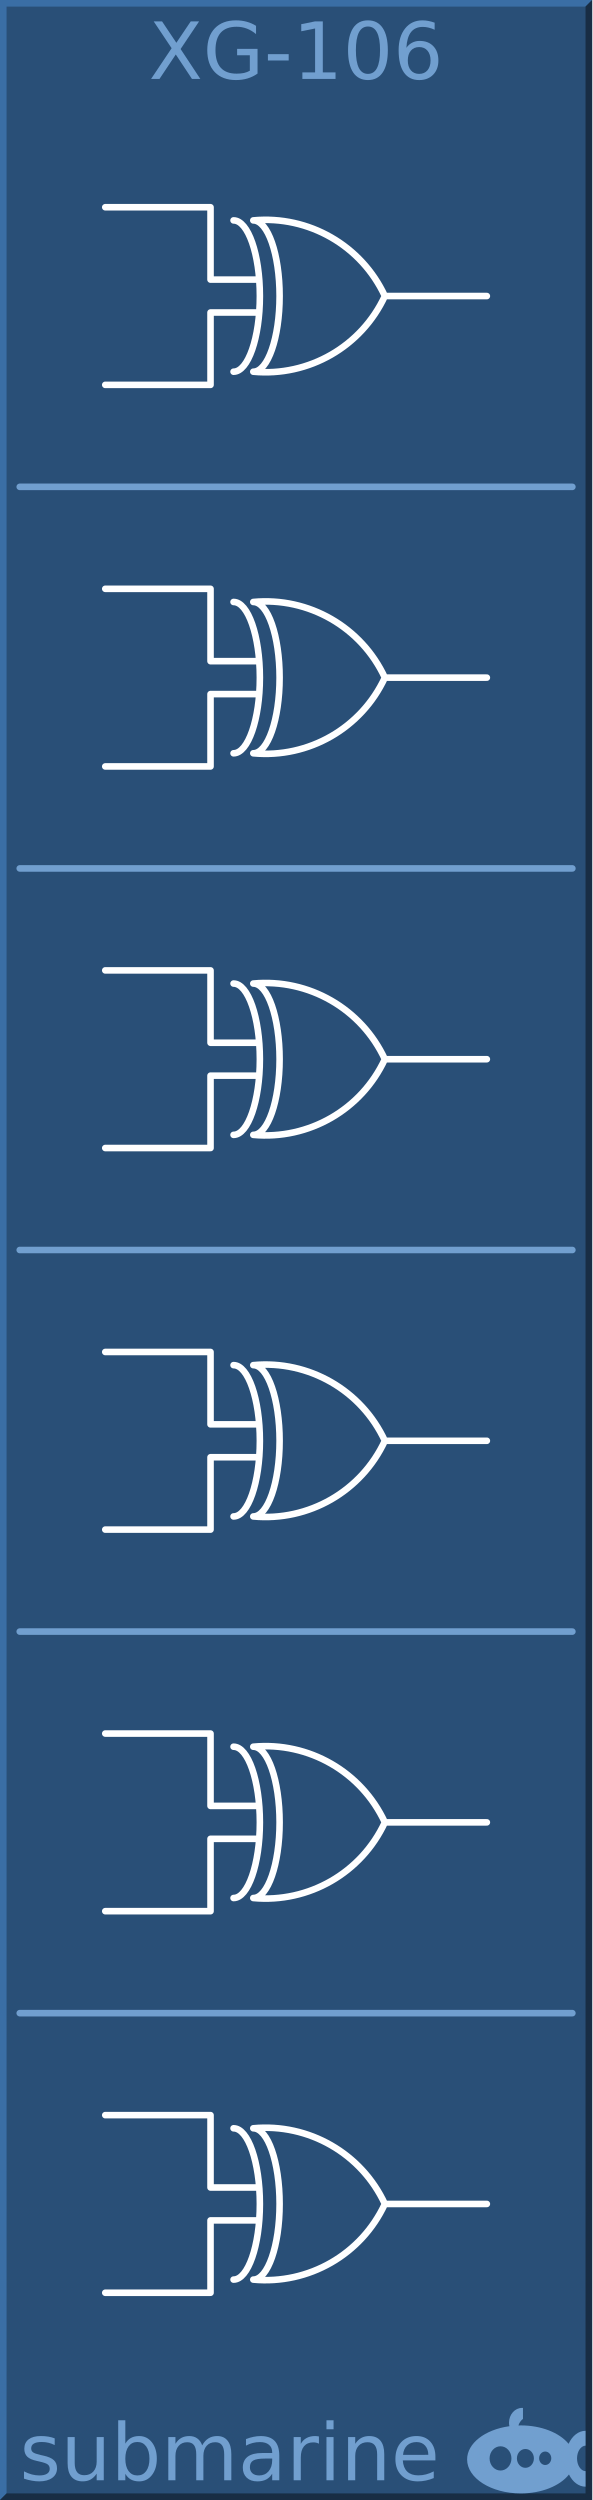
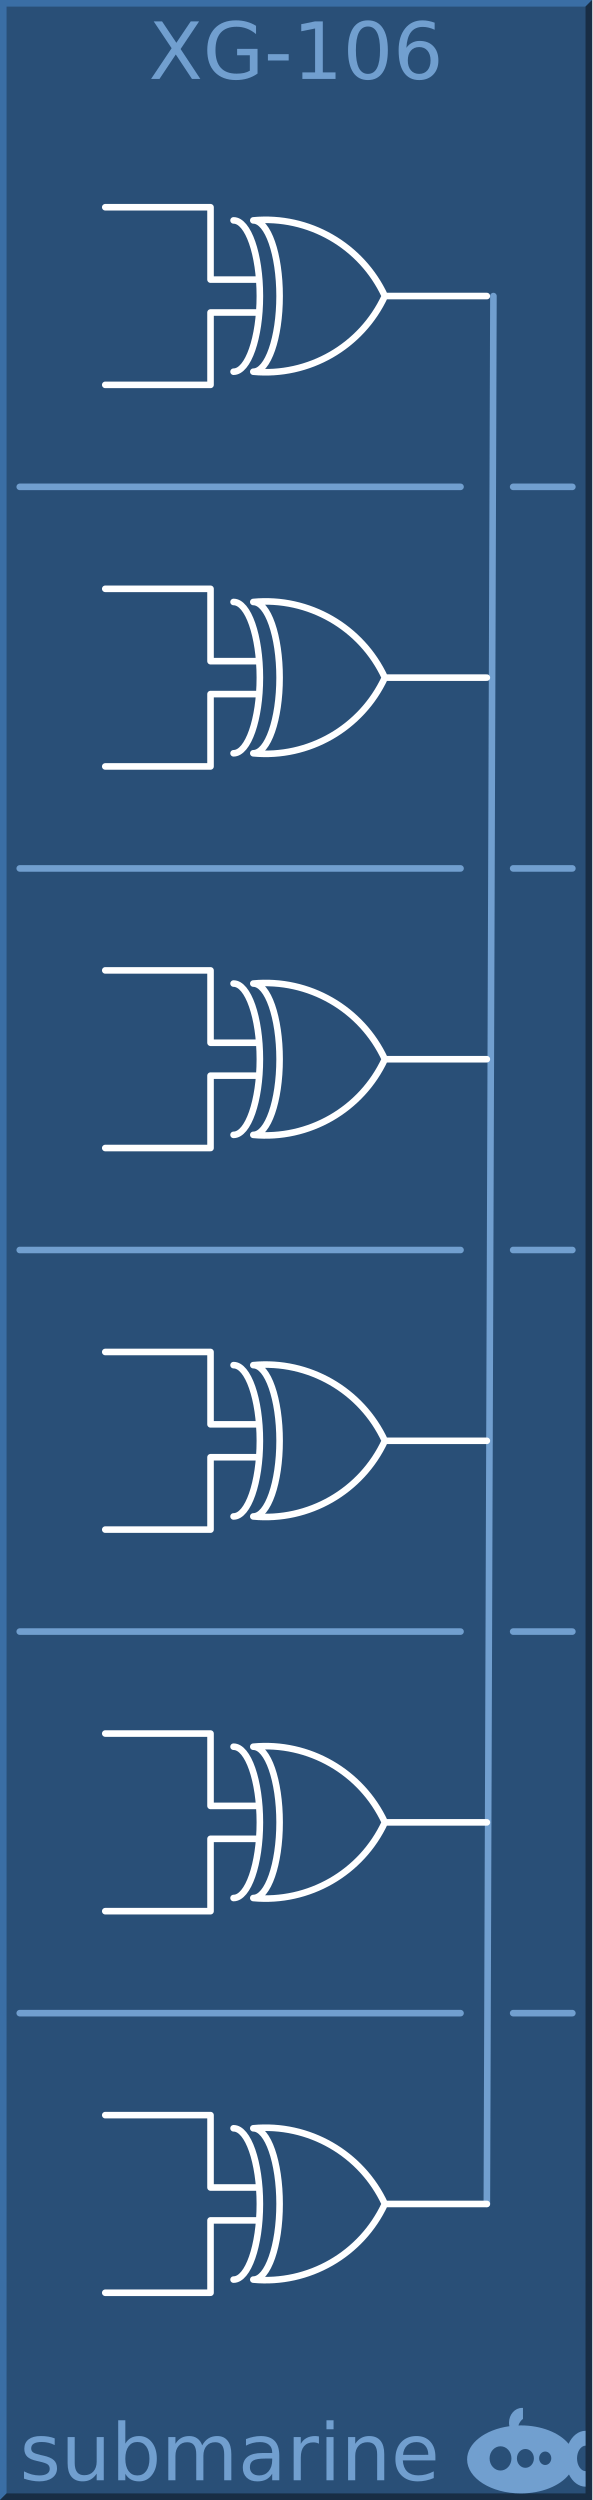
<svg xmlns="http://www.w3.org/2000/svg" version="1.1" id="svg2" height="380px" width="90px">
-   <defs id="defs38" />
+   <defs id="defs50" />
  <g id="background">
    <path id="rect4255" d="m 0,0 90,0 0,380 -90,0 z" style="fill:#294f77;stroke:none" />
    <path id="path4656" d="M 0,380 0,0 90,0 89,1 1,1 1,379 Z" style="fill:#3a6ea5;fill-rule:nonzero;stroke:none" />
    <path id="path4658" d="m 0,380 90,0 0,-380 -1,1 0,378 -88,0 z" style="fill:#182d44;fill-rule:nonzero;stroke:none" />
  </g>
  <g style="font-size:12px;font-family:'DejaVu Sans';fill:#719fcf" font-size="12" id="logo">
    <path id="path4136" d="m 79.354,366 a 1.985,2.252 0 0 0 -1.985,2.252 1.985,2.252 0 0 0 0.059,0.532 A 8.169,5.169 0 0 0 71,373.831 8.169,5.169 0 0 0 79.169,379 8.169,5.169 0 0 0 86.483,376.12 3.046,4.248 0 0 0 89,377.976 l 0,-2.358 A 1.338,1.945 0 0 1 87.708,373.677 1.338,1.945 0 0 1 89,371.735 l 0,-2.254 a 3.046,4.248 0 0 0 -2.574,1.979 8.169,5.169 0 0 0 -7.257,-2.798 8.169,5.169 0 0 0 -0.373,0.012 1.754,2.047 0 0 1 0.696,-1.002 l 0,-1.666 A 1.985,2.252 0 0 0 79.354,366 Z m -3.277,5.835 a 1.662,1.843 0 0 1 1.662,1.843 1.662,1.843 0 0 1 -1.662,1.843 1.662,1.843 0 0 1 -1.661,-1.843 1.662,1.843 0 0 1 1.661,-1.843 z m 3.785,0.409 a 1.292,1.433 0 0 1 1.292,1.433 1.292,1.433 0 0 1 -1.292,1.433 1.292,1.433 0 0 1 -1.292,-1.433 1.292,1.433 0 0 1 1.292,-1.433 z m 3.009,0.389 a 0.923,1.024 0 0 1 0.923,1.024 0.923,1.024 0 0 1 -0.923,1.024 0.923,1.024 0 0 1 -0.923,-1.024 0.923,1.024 0 0 1 0.923,-1.024 z" />
    <g id="text4662" style="">
-       <path id="path44" style="" d="m 8.314,370.631 0,1.02 q -0.457,-0.234 -0.949,-0.352 -0.492,-0.117 -1.02,-0.117 -0.803,0 -1.207,0.246 -0.398,0.246 -0.398,0.738 0,0.375 0.287,0.592 0.287,0.211 1.154,0.404 l 0.369,0.082 q 1.148,0.246 1.629,0.697 0.486,0.445 0.486,1.248 0,0.914 -0.727,1.447 -0.721,0.533 -1.986,0.533 -0.527,0 -1.102,-0.105 -0.568,-0.1 -1.201,-0.305 l 0,-1.113 q 0.598,0.311 1.178,0.469 0.58,0.152 1.148,0.152 0.762,0 1.172,-0.258 0.41,-0.264 0.41,-0.738 0,-0.439 -0.299,-0.674 -0.293,-0.234 -1.295,-0.451 l -0.375,-0.088 q -1.002,-0.211 -1.447,-0.645 -0.445,-0.439 -0.445,-1.201 0,-0.926 0.656,-1.43 0.656,-0.504 1.863,-0.504 0.598,0 1.125,0.088 0.527,0.088 0.973,0.264 z" />
-       <path id="path46" style="" d="m 10.277,374.41 0,-3.973 1.078,0 0,3.932 q 0,0.932 0.363,1.4 0.363,0.463 1.09,0.463 0.873,0 1.377,-0.557 0.51,-0.557 0.51,-1.518 l 0,-3.721 1.078,0 0,6.562 -1.078,0 0,-1.008 q -0.393,0.598 -0.914,0.891 -0.516,0.287 -1.201,0.287 -1.131,0 -1.717,-0.703 -0.586,-0.703 -0.586,-2.057 z m 2.713,-4.131 0,0 z" />
-       <path id="path48" style="" d="m 22.717,373.725 q 0,-1.189 -0.492,-1.863 -0.486,-0.68 -1.342,-0.68 -0.855,0 -1.348,0.68 -0.486,0.674 -0.486,1.863 0,1.189 0.486,1.869 0.492,0.674 1.348,0.674 0.855,0 1.342,-0.674 0.492,-0.68 0.492,-1.869 z m -3.668,-2.291 q 0.34,-0.586 0.855,-0.867 0.521,-0.287 1.242,-0.287 1.195,0 1.939,0.949 0.75,0.949 0.75,2.496 0,1.547 -0.75,2.496 -0.744,0.949 -1.939,0.949 -0.721,0 -1.242,-0.281 -0.516,-0.287 -0.855,-0.873 l 0,0.984 -1.084,0 0,-9.117 1.084,0 0,3.551 z" />
-       <path id="path50" style="" d="m 30.732,371.697 q 0.404,-0.727 0.967,-1.072 0.562,-0.346 1.324,-0.346 1.025,0 1.582,0.721 0.557,0.715 0.557,2.039 l 0,3.961 -1.084,0 0,-3.926 q 0,-0.943 -0.334,-1.4 -0.334,-0.457 -1.02,-0.457 -0.838,0 -1.324,0.557 -0.486,0.557 -0.486,1.518 l 0,3.709 -1.084,0 0,-3.926 q 0,-0.949 -0.334,-1.4 -0.334,-0.457 -1.031,-0.457 -0.826,0 -1.312,0.562 -0.486,0.557 -0.486,1.512 l 0,3.709 -1.084,0 0,-6.562 1.084,0 0,1.02 q 0.369,-0.604 0.885,-0.891 0.516,-0.287 1.225,-0.287 0.715,0 1.213,0.363 0.504,0.363 0.744,1.055 z" />
-       <path id="path52" style="" d="m 40.301,373.701 q -1.307,0 -1.811,0.299 -0.504,0.299 -0.504,1.02 0,0.574 0.375,0.914 0.381,0.334 1.031,0.334 0.896,0 1.436,-0.633 0.545,-0.639 0.545,-1.693 l 0,-0.24 -1.072,0 z m 2.15,-0.445 0,3.744 -1.078,0 0,-0.996 q -0.369,0.598 -0.92,0.885 -0.551,0.281 -1.348,0.281 -1.008,0 -1.605,-0.562 -0.592,-0.568 -0.592,-1.518 0,-1.107 0.738,-1.67 0.744,-0.562 2.215,-0.562 l 1.512,0 0,-0.105 q 0,-0.744 -0.492,-1.148 -0.486,-0.41 -1.371,-0.41 -0.562,0 -1.096,0.135 -0.533,0.135 -1.025,0.404 l 0,-0.996 q 0.592,-0.229 1.148,-0.34 0.557,-0.117 1.084,-0.117 1.424,0 2.127,0.738 0.703,0.738 0.703,2.238 z" />
-       <path id="path54" style="" d="m 48.48,371.445 q -0.182,-0.105 -0.398,-0.152 -0.211,-0.053 -0.469,-0.053 -0.914,0 -1.406,0.598 -0.486,0.592 -0.486,1.705 l 0,3.457 -1.084,0 0,-6.562 1.084,0 0,1.02 q 0.34,-0.598 0.885,-0.885 0.545,-0.293 1.324,-0.293 0.111,0 0.246,0.018 0.135,0.012 0.299,0.041 l 0.006,1.107 z" />
-       <path id="path56" style="" d="m 49.623,370.438 1.078,0 0,6.562 -1.078,0 0,-6.562 z m 0,-2.555 1.078,0 0,1.365 -1.078,0 0,-1.365 z" />
-       <path id="path58" style="" d="m 58.406,373.039 0,3.961 -1.078,0 0,-3.926 q 0,-0.932 -0.363,-1.395 -0.363,-0.463 -1.09,-0.463 -0.873,0 -1.377,0.557 -0.504,0.557 -0.504,1.518 l 0,3.709 -1.084,0 0,-6.562 1.084,0 0,1.02 q 0.387,-0.592 0.908,-0.885 0.527,-0.293 1.213,-0.293 1.131,0 1.711,0.703 0.58,0.697 0.58,2.057 z" />
-       <path id="path60" style="" d="m 66.182,373.449 0,0.527 -4.957,0 q 0.07,1.113 0.668,1.699 0.604,0.58 1.676,0.58 0.621,0 1.201,-0.152 0.586,-0.152 1.16,-0.457 l 0,1.02 q -0.58,0.246 -1.189,0.375 -0.609,0.129 -1.236,0.129 -1.57,0 -2.49,-0.914 -0.914,-0.914 -0.914,-2.473 0,-1.611 0.867,-2.555 0.873,-0.949 2.35,-0.949 1.324,0 2.092,0.855 0.773,0.85 0.773,2.314 z m -1.078,-0.316 q -0.012,-0.885 -0.498,-1.412 -0.48,-0.527 -1.277,-0.527 -0.902,0 -1.447,0.51 -0.539,0.51 -0.621,1.436 l 3.844,-0.006 z" />
+       <path id="path56" style="" d="m 8.314,370.631 0,1.02 q -0.457,-0.234 -0.949,-0.352 -0.492,-0.117 -1.02,-0.117 -0.803,0 -1.207,0.246 -0.398,0.246 -0.398,0.738 0,0.375 0.287,0.592 0.287,0.211 1.154,0.404 l 0.369,0.082 q 1.148,0.246 1.629,0.697 0.486,0.445 0.486,1.248 0,0.914 -0.727,1.447 -0.721,0.533 -1.986,0.533 -0.527,0 -1.102,-0.105 -0.568,-0.1 -1.201,-0.305 l 0,-1.113 q 0.598,0.311 1.178,0.469 0.58,0.152 1.148,0.152 0.762,0 1.172,-0.258 0.41,-0.264 0.41,-0.738 0,-0.439 -0.299,-0.674 -0.293,-0.234 -1.295,-0.451 l -0.375,-0.088 q -1.002,-0.211 -1.447,-0.645 -0.445,-0.439 -0.445,-1.201 0,-0.926 0.656,-1.43 0.656,-0.504 1.863,-0.504 0.598,0 1.125,0.088 0.527,0.088 0.973,0.264 z" />
+       <path id="path58" style="" d="m 10.277,374.41 0,-3.973 1.078,0 0,3.932 q 0,0.932 0.363,1.4 0.363,0.463 1.09,0.463 0.873,0 1.377,-0.557 0.51,-0.557 0.51,-1.518 l 0,-3.721 1.078,0 0,6.562 -1.078,0 0,-1.008 q -0.393,0.598 -0.914,0.891 -0.516,0.287 -1.201,0.287 -1.131,0 -1.717,-0.703 -0.586,-0.703 -0.586,-2.057 z m 2.713,-4.131 0,0 z" />
+       <path id="path60" style="" d="m 22.717,373.725 q 0,-1.189 -0.492,-1.863 -0.486,-0.68 -1.342,-0.68 -0.855,0 -1.348,0.68 -0.486,0.674 -0.486,1.863 0,1.189 0.486,1.869 0.492,0.674 1.348,0.674 0.855,0 1.342,-0.674 0.492,-0.68 0.492,-1.869 z m -3.668,-2.291 q 0.34,-0.586 0.855,-0.867 0.521,-0.287 1.242,-0.287 1.195,0 1.939,0.949 0.75,0.949 0.75,2.496 0,1.547 -0.75,2.496 -0.744,0.949 -1.939,0.949 -0.721,0 -1.242,-0.281 -0.516,-0.287 -0.855,-0.873 l 0,0.984 -1.084,0 0,-9.117 1.084,0 0,3.551 z" />
+       <path id="path62" style="" d="m 30.732,371.697 q 0.404,-0.727 0.967,-1.072 0.562,-0.346 1.324,-0.346 1.025,0 1.582,0.721 0.557,0.715 0.557,2.039 l 0,3.961 -1.084,0 0,-3.926 q 0,-0.943 -0.334,-1.4 -0.334,-0.457 -1.02,-0.457 -0.838,0 -1.324,0.557 -0.486,0.557 -0.486,1.518 l 0,3.709 -1.084,0 0,-3.926 q 0,-0.949 -0.334,-1.4 -0.334,-0.457 -1.031,-0.457 -0.826,0 -1.312,0.562 -0.486,0.557 -0.486,1.512 l 0,3.709 -1.084,0 0,-6.562 1.084,0 0,1.02 q 0.369,-0.604 0.885,-0.891 0.516,-0.287 1.225,-0.287 0.715,0 1.213,0.363 0.504,0.363 0.744,1.055 z" />
+       <path id="path64" style="" d="m 40.301,373.701 q -1.307,0 -1.811,0.299 -0.504,0.299 -0.504,1.02 0,0.574 0.375,0.914 0.381,0.334 1.031,0.334 0.896,0 1.436,-0.633 0.545,-0.639 0.545,-1.693 l 0,-0.24 -1.072,0 z m 2.15,-0.445 0,3.744 -1.078,0 0,-0.996 q -0.369,0.598 -0.92,0.885 -0.551,0.281 -1.348,0.281 -1.008,0 -1.605,-0.562 -0.592,-0.568 -0.592,-1.518 0,-1.107 0.738,-1.67 0.744,-0.562 2.215,-0.562 l 1.512,0 0,-0.105 q 0,-0.744 -0.492,-1.148 -0.486,-0.41 -1.371,-0.41 -0.562,0 -1.096,0.135 -0.533,0.135 -1.025,0.404 l 0,-0.996 q 0.592,-0.229 1.148,-0.34 0.557,-0.117 1.084,-0.117 1.424,0 2.127,0.738 0.703,0.738 0.703,2.238 z" />
+       <path id="path66" style="" d="m 48.48,371.445 q -0.182,-0.105 -0.398,-0.152 -0.211,-0.053 -0.469,-0.053 -0.914,0 -1.406,0.598 -0.486,0.592 -0.486,1.705 l 0,3.457 -1.084,0 0,-6.562 1.084,0 0,1.02 q 0.34,-0.598 0.885,-0.885 0.545,-0.293 1.324,-0.293 0.111,0 0.246,0.018 0.135,0.012 0.299,0.041 l 0.006,1.107 z" />
+       <path id="path68" style="" d="m 49.623,370.438 1.078,0 0,6.562 -1.078,0 0,-6.562 z m 0,-2.555 1.078,0 0,1.365 -1.078,0 0,-1.365 z" />
+       <path id="path70" style="" d="m 58.406,373.039 0,3.961 -1.078,0 0,-3.926 q 0,-0.932 -0.363,-1.395 -0.363,-0.463 -1.09,-0.463 -0.873,0 -1.377,0.557 -0.504,0.557 -0.504,1.518 l 0,3.709 -1.084,0 0,-6.562 1.084,0 0,1.02 q 0.387,-0.592 0.908,-0.885 0.527,-0.293 1.213,-0.293 1.131,0 1.711,0.703 0.58,0.697 0.58,2.057 z" />
+       <path id="path72" style="" d="m 66.182,373.449 0,0.527 -4.957,0 q 0.07,1.113 0.668,1.699 0.604,0.58 1.676,0.58 0.621,0 1.201,-0.152 0.586,-0.152 1.16,-0.457 l 0,1.02 q -0.58,0.246 -1.189,0.375 -0.609,0.129 -1.236,0.129 -1.57,0 -2.49,-0.914 -0.914,-0.914 -0.914,-2.473 0,-1.611 0.867,-2.555 0.873,-0.949 2.35,-0.949 1.324,0 2.092,0.855 0.773,0.85 0.773,2.314 z m -1.078,-0.316 q -0.012,-0.885 -0.498,-1.412 -0.48,-0.527 -1.277,-0.527 -0.902,0 -1.447,0.51 -0.539,0.51 -0.621,1.436 l 3.844,-0.006 z" />
    </g>
    <g id="text11" style="text-anchor:middle">
-       <path id="path63" style="text-anchor:middle" d="m 23.361,3.252 1.271,0 2.174,3.252 2.186,-3.252 1.271,0 -2.812,4.201 3,4.547 -1.271,0 L 26.719,8.279 24.24,12 22.963,12 26.086,7.33 23.361,3.252 Z" />
-       <path id="path65" style="text-anchor:middle" d="m 37.975,10.752 0,-2.35 -1.934,0 0,-0.973 3.105,0 0,3.756 q -0.686,0.486 -1.512,0.738 -0.826,0.246 -1.764,0.246 -2.051,0 -3.211,-1.195 -1.154,-1.201 -1.154,-3.34 0,-2.145 1.154,-3.34 1.16,-1.201 3.211,-1.201 0.855,0 1.623,0.211 0.773,0.211 1.424,0.621 l 0,1.26 q -0.656,-0.557 -1.395,-0.838 -0.738,-0.281 -1.553,-0.281 -1.605,0 -2.414,0.896 -0.803,0.896 -0.803,2.672 0,1.77 0.803,2.666 0.809,0.896 2.414,0.896 0.627,0 1.119,-0.105 0.492,-0.111 0.885,-0.34 z" />
-       <path id="path67" style="text-anchor:middle" d="m 40.723,8.232 3.158,0 0,0.961 -3.158,0 0,-0.961 z" />
-       <path id="path69" style="text-anchor:middle" d="m 45.961,11.004 1.934,0 0,-6.674 -2.104,0.422 0,-1.078 2.092,-0.422 1.184,0 0,7.752 1.934,0 L 51,12 l -5.039,0 0,-0.996 z" />
-       <path id="path71" style="text-anchor:middle" d="m 55.928,4.031 q -0.914,0 -1.377,0.902 -0.457,0.896 -0.457,2.701 0,1.799 0.457,2.701 0.463,0.896 1.377,0.896 0.92,0 1.377,-0.896 0.463,-0.902 0.463,-2.701 0,-1.805 -0.463,-2.701 Q 56.848,4.031 55.928,4.031 Z m 0,-0.938 q 1.471,0 2.244,1.166 0.779,1.16 0.779,3.375 0,2.209 -0.779,3.375 -0.773,1.16 -2.244,1.16 -1.471,0 -2.25,-1.16 -0.773,-1.166 -0.773,-3.375 0,-2.215 0.773,-3.375 0.779,-1.166 2.25,-1.166 z" />
-       <path id="path73" style="text-anchor:middle" d="m 63.715,7.154 q -0.797,0 -1.266,0.545 -0.463,0.545 -0.463,1.494 0,0.943 0.463,1.494 0.469,0.545 1.266,0.545 0.797,0 1.26,-0.545 0.469,-0.551 0.469,-1.494 0,-0.949 -0.469,-1.494 -0.463,-0.545 -1.26,-0.545 z m 2.35,-3.709 0,1.078 Q 65.619,4.312 65.162,4.201 64.711,4.09 64.266,4.09 q -1.172,0 -1.793,0.791 -0.615,0.791 -0.703,2.391 0.346,-0.51 0.867,-0.779 0.521,-0.275 1.148,-0.275 1.318,0 2.08,0.803 0.768,0.797 0.768,2.174 0,1.348 -0.797,2.162 -0.797,0.814 -2.121,0.814 -1.518,0 -2.32,-1.16 -0.803,-1.166 -0.803,-3.375 0,-2.074 0.984,-3.305 Q 62.561,3.094 64.219,3.094 q 0.445,0 0.896,0.088 0.457,0.088 0.949,0.264 z" />
+       <path id="path75" style="text-anchor:middle" d="m 23.361,3.252 1.271,0 2.174,3.252 2.186,-3.252 1.271,0 -2.812,4.201 3,4.547 -1.271,0 L 26.719,8.279 24.24,12 22.963,12 26.086,7.33 23.361,3.252 Z" />
+       <path id="path77" style="text-anchor:middle" d="m 37.975,10.752 0,-2.35 -1.934,0 0,-0.973 3.105,0 0,3.756 q -0.686,0.486 -1.512,0.738 -0.826,0.246 -1.764,0.246 -2.051,0 -3.211,-1.195 -1.154,-1.201 -1.154,-3.34 0,-2.145 1.154,-3.34 1.16,-1.201 3.211,-1.201 0.855,0 1.623,0.211 0.773,0.211 1.424,0.621 l 0,1.26 q -0.656,-0.557 -1.395,-0.838 -0.738,-0.281 -1.553,-0.281 -1.605,0 -2.414,0.896 -0.803,0.896 -0.803,2.672 0,1.77 0.803,2.666 0.809,0.896 2.414,0.896 0.627,0 1.119,-0.105 0.492,-0.111 0.885,-0.34 z" />
+       <path id="path79" style="text-anchor:middle" d="m 40.723,8.232 3.158,0 0,0.961 -3.158,0 0,-0.961 z" />
+       <path id="path81" style="text-anchor:middle" d="m 45.961,11.004 1.934,0 0,-6.674 -2.104,0.422 0,-1.078 2.092,-0.422 1.184,0 0,7.752 1.934,0 L 51,12 l -5.039,0 0,-0.996 z" />
+       <path id="path83" style="text-anchor:middle" d="m 55.928,4.031 q -0.914,0 -1.377,0.902 -0.457,0.896 -0.457,2.701 0,1.799 0.457,2.701 0.463,0.896 1.377,0.896 0.92,0 1.377,-0.896 0.463,-0.902 0.463,-2.701 0,-1.805 -0.463,-2.701 Q 56.848,4.031 55.928,4.031 Z m 0,-0.938 q 1.471,0 2.244,1.166 0.779,1.16 0.779,3.375 0,2.209 -0.779,3.375 -0.773,1.16 -2.244,1.16 -1.471,0 -2.25,-1.16 -0.773,-1.166 -0.773,-3.375 0,-2.215 0.773,-3.375 0.779,-1.166 2.25,-1.166 z" />
+       <path id="path85" style="text-anchor:middle" d="m 63.715,7.154 q -0.797,0 -1.266,0.545 -0.463,0.545 -0.463,1.494 0,0.943 0.463,1.494 0.469,0.545 1.266,0.545 0.797,0 1.26,-0.545 0.469,-0.551 0.469,-1.494 0,-0.949 -0.469,-1.494 -0.463,-0.545 -1.26,-0.545 z m 2.35,-3.709 0,1.078 Q 65.619,4.312 65.162,4.201 64.711,4.09 64.266,4.09 q -1.172,0 -1.793,0.791 -0.615,0.791 -0.703,2.391 0.346,-0.51 0.867,-0.779 0.521,-0.275 1.148,-0.275 1.318,0 2.08,0.803 0.768,0.797 0.768,2.174 0,1.348 -0.797,2.162 -0.797,0.814 -2.121,0.814 -1.518,0 -2.32,-1.16 -0.803,-1.166 -0.803,-3.375 0,-2.074 0.984,-3.305 Q 62.561,3.094 64.219,3.094 q 0.445,0 0.896,0.088 0.457,0.088 0.949,0.264 z" />
    </g>
  </g>
  <g style="font-size:6px;font-family:'DejaVu Sans';fill:none;stroke:#ffffff;stroke-width:1;stroke-linecap:round;stroke-linejoin:round" font-size="6" id="group1">
-     <path id="line14" d="m 3,74 84,0" style="stroke:#719fcf" />
-     <path id="line16" d="m 3,132 84,0" style="stroke:#719fcf" />
-     <path id="line18" d="m 3,190 84,0" style="stroke:#719fcf" />
-     <path id="line20" d="m 3,248 84,0" style="stroke:#719fcf" />
-     <path id="line22" d="m 3,306 84,0" style="stroke:#719fcf" />
-     <path id="path24" d="m 16,31.5 16,0 0,11 7,0 m -23,16 16,0 0,-11 7,0 M 58.5,45 74,45 M 38.5,33.5 a 4,11.5 0 0 1 0,23 20,20 0 0 0 20,-11.5 20,20 0 0 0 -20,-11.5 m -3,0 a 4,11.5 0 0 1 0,23" />
-     <path id="path26" d="m 16,89.5 16,0 0,11 7,0 m -23,16 16,0 0,-11 7,0 M 58.5,103 74,103 M 38.5,91.5 a 4,11.5 0 0 1 0,23 20,20 0 0 0 20,-11.5 20,20 0 0 0 -20,-11.5 m -3,0 a 4,11.5 0 0 1 0,23" />
-     <path id="path28" d="m 16,147.5 16,0 0,11 7,0 m -23,16 16,0 0,-11 7,0 M 58.5,161 74,161 M 38.5,149.5 a 4,11.5 0 0 1 0,23 20,20 0 0 0 20,-11.5 20,20 0 0 0 -20,-11.5 m -3,0 a 4,11.5 0 0 1 0,23" />
-     <path id="path30" d="m 16,205.5 16,0 0,11 7,0 m -23,16 16,0 0,-11 7,0 M 58.5,219 74,219 M 38.5,207.5 a 4,11.5 0 0 1 0,23 20,20 0 0 0 20,-11.5 20,20 0 0 0 -20,-11.5 m -3,0 a 4,11.5 0 0 1 0,23" />
-     <path id="path32" d="m 16,263.5 16,0 0,11 7,0 m -23,16 16,0 0,-11 7,0 M 58.5,277 74,277 M 38.5,265.5 a 4,11.5 0 0 1 0,23 20,20 0 0 0 20,-11.5 20,20 0 0 0 -20,-11.5 m -3,0 a 4,11.5 0 0 1 0,23" />
-     <path id="path34" d="m 16,321.5 16,0 0,11 7,0 m -23,16 16,0 0,-11 7,0 M 58.5,335 74,335 M 38.5,323.5 a 4,11.5 0 0 1 0,23 20,20 0 0 0 20,-11.5 20,20 0 0 0 -20,-11.5 m -3,0 a 4,11.5 0 0 1 0,23" />
+     <path id="line14" d="m 3,74 67,0" style="stroke:#719fcf" />
+     <path id="line16" d="m 78,74 9,0" style="stroke:#719fcf" />
+     <path id="line18" d="m 3,132 67,0" style="stroke:#719fcf" />
+     <path id="line20" d="m 78,132 9,0" style="stroke:#719fcf" />
+     <path id="line22" d="m 3,190 67,0" style="stroke:#719fcf" />
+     <path id="line24" d="m 78,190 9,0" style="stroke:#719fcf" />
+     <path id="line26" d="m 3,248 67,0" style="stroke:#719fcf" />
+     <path id="line28" d="m 78,248 9,0" style="stroke:#719fcf" />
+     <path id="line30" d="m 3,306 67,0" style="stroke:#719fcf" />
+     <path id="line32" d="m 78,306 9,0" style="stroke:#719fcf" />
+     <path id="line34" d="M 75,45 74,335" style="stroke:#719fcf" />
+     <path id="path36" d="m 16,31.5 16,0 0,11 7,0 m -23,16 16,0 0,-11 7,0 M 58.5,45 74,45 M 38.5,33.5 a 4,11.5 0 0 1 0,23 20,20 0 0 0 20,-11.5 20,20 0 0 0 -20,-11.5 m -3,0 a 4,11.5 0 0 1 0,23" />
+     <path id="path38" d="m 16,89.5 16,0 0,11 7,0 m -23,16 16,0 0,-11 7,0 M 58.5,103 74,103 M 38.5,91.5 a 4,11.5 0 0 1 0,23 20,20 0 0 0 20,-11.5 20,20 0 0 0 -20,-11.5 m -3,0 a 4,11.5 0 0 1 0,23" />
+     <path id="path40" d="m 16,147.5 16,0 0,11 7,0 m -23,16 16,0 0,-11 7,0 M 58.5,161 74,161 M 38.5,149.5 a 4,11.5 0 0 1 0,23 20,20 0 0 0 20,-11.5 20,20 0 0 0 -20,-11.5 m -3,0 a 4,11.5 0 0 1 0,23" />
+     <path id="path42" d="m 16,205.5 16,0 0,11 7,0 m -23,16 16,0 0,-11 7,0 M 58.5,219 74,219 M 38.5,207.5 a 4,11.5 0 0 1 0,23 20,20 0 0 0 20,-11.5 20,20 0 0 0 -20,-11.5 m -3,0 a 4,11.5 0 0 1 0,23" />
+     <path id="path44" d="m 16,263.5 16,0 0,11 7,0 m -23,16 16,0 0,-11 7,0 M 58.5,277 74,277 M 38.5,265.5 a 4,11.5 0 0 1 0,23 20,20 0 0 0 20,-11.5 20,20 0 0 0 -20,-11.5 m -3,0 a 4,11.5 0 0 1 0,23" />
+     <path id="path46" d="m 16,321.5 16,0 0,11 7,0 m -23,16 16,0 0,-11 7,0 M 58.5,335 74,335 M 38.5,323.5 a 4,11.5 0 0 1 0,23 20,20 0 0 0 20,-11.5 20,20 0 0 0 -20,-11.5 m -3,0 a 4,11.5 0 0 1 0,23" />
  </g>
</svg>
